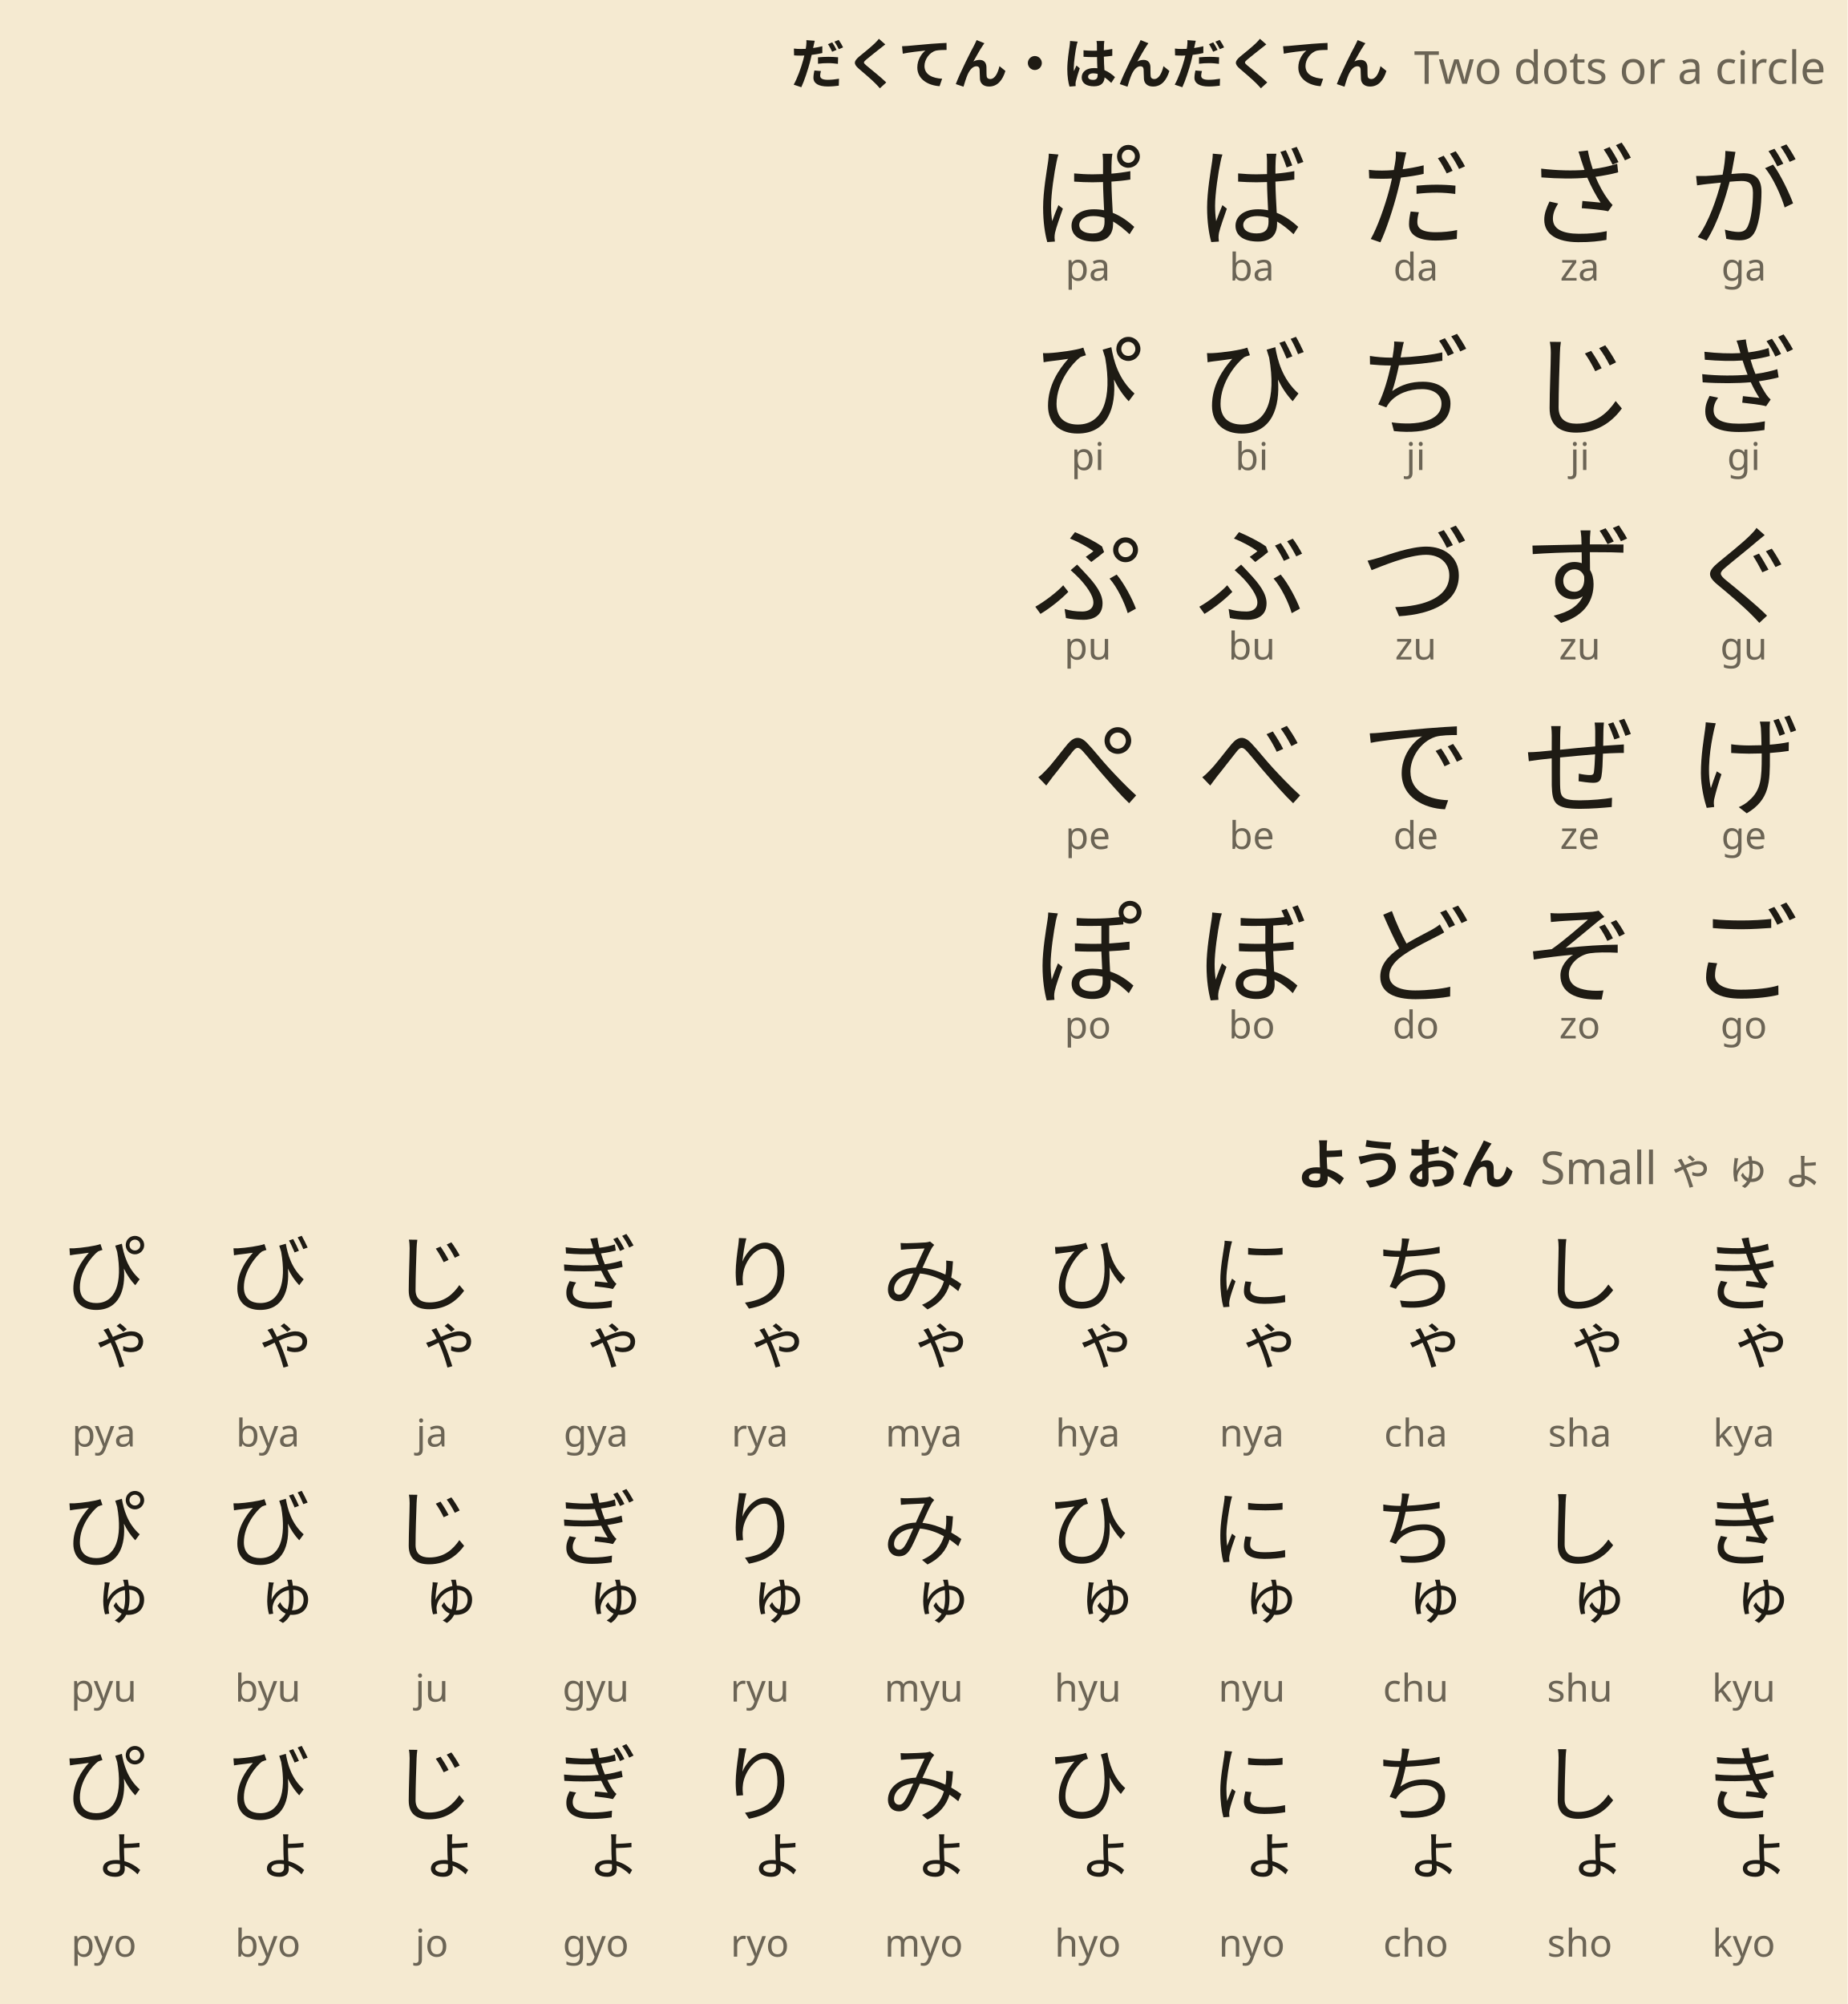
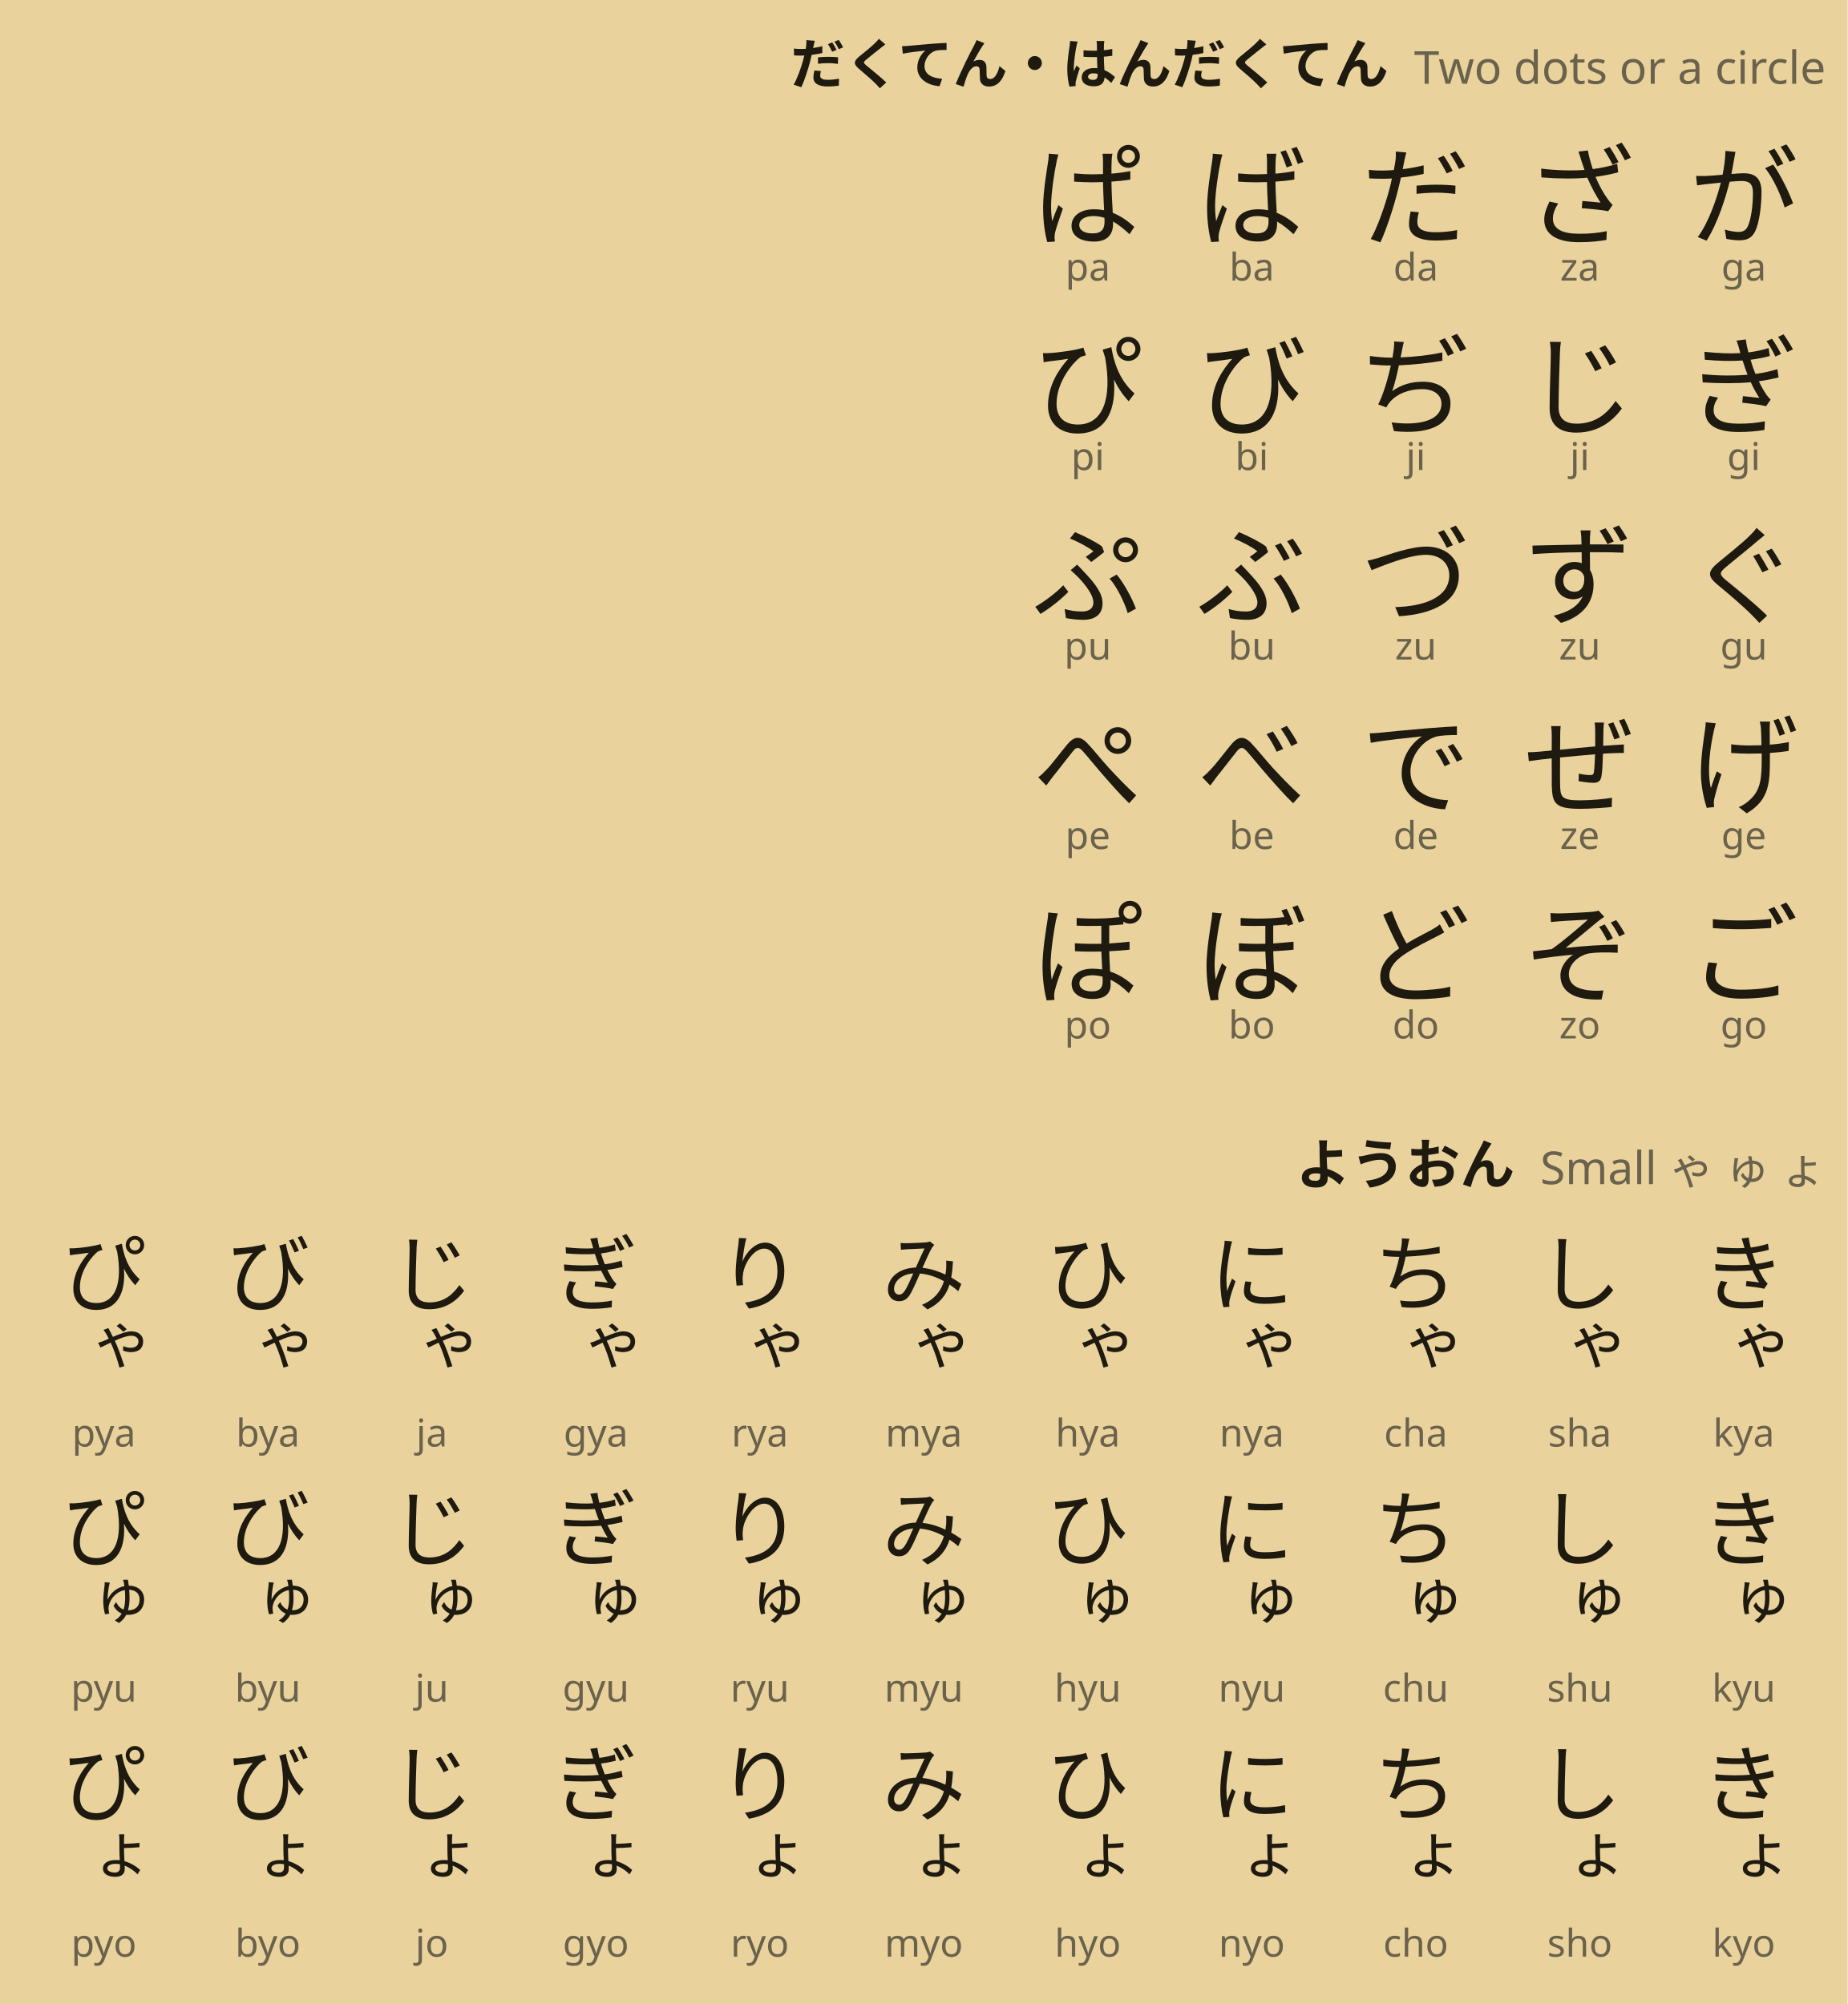
<svg xmlns="http://www.w3.org/2000/svg" viewBox="0 0 507 550" width="507" height="550" role="img" aria-label="Hiragana extras chart">
-   <rect width="100%" height="100%" fill="#f5ead1" />
+   <rect width="100%" height="100%" fill="#e9d29b" />
  <g font-family="'UD Digi Kyokasho N-R','UD Digi Kyokasho NP-R','UD Digi Kyokasho NK-R','HGP教科書体','YuKyokasho Yoko',YuKyokasho,'Hiragino Sans','Hiragino Kaku Gothic ProN','Yu Gothic',YuGothic,Meiryo,sans-serif">
-     <text x="501.0" y="23.0" text-anchor="end" font-size="15" font-weight="700" fill="#1e1b14">だくてん・はんだくてん<tspan font-family="Calibri,Carlito,'Segoe UI',Tahoma,Verdana,sans-serif" font-size="12.5" font-weight="400" fill="#6b6455" dx="7">Two dots or a circle</tspan>
+     <text x="501.0" y="23.0" text-anchor="end" font-size="15" font-weight="700" fill="#1e1a10">だくてん・はんだくてん<tspan font-family="Calibri,Carlito,'Segoe UI',Tahoma,Verdana,sans-serif" font-size="12.5" font-weight="400" fill="#6a624c" dx="7">Two dots or a circle</tspan>
    </text>
-     <text x="478.5" y="65.0" text-anchor="middle" font-size="30" fill="#1e1b14">が</text>
-     <text x="478.5" y="77.0" text-anchor="middle" font-family="Calibri,Carlito,'Segoe UI',Tahoma,Verdana,sans-serif" font-size="10.5" fill="#6b6455">ga</text>
-     <text x="478.5" y="117.0" text-anchor="middle" font-size="30" fill="#1e1b14">ぎ</text>
-     <text x="478.5" y="129.0" text-anchor="middle" font-family="Calibri,Carlito,'Segoe UI',Tahoma,Verdana,sans-serif" font-size="10.5" fill="#6b6455">gi</text>
-     <text x="478.5" y="169.0" text-anchor="middle" font-size="30" fill="#1e1b14">ぐ</text>
-     <text x="478.5" y="181.0" text-anchor="middle" font-family="Calibri,Carlito,'Segoe UI',Tahoma,Verdana,sans-serif" font-size="10.5" fill="#6b6455">gu</text>
-     <text x="478.5" y="221.0" text-anchor="middle" font-size="30" fill="#1e1b14">げ</text>
-     <text x="478.5" y="233.0" text-anchor="middle" font-family="Calibri,Carlito,'Segoe UI',Tahoma,Verdana,sans-serif" font-size="10.5" fill="#6b6455">ge</text>
-     <text x="478.5" y="273.0" text-anchor="middle" font-size="30" fill="#1e1b14">ご</text>
-     <text x="478.5" y="285.0" text-anchor="middle" font-family="Calibri,Carlito,'Segoe UI',Tahoma,Verdana,sans-serif" font-size="10.5" fill="#6b6455">go</text>
-     <text x="433.5" y="65.0" text-anchor="middle" font-size="30" fill="#1e1b14">ざ</text>
-     <text x="433.5" y="77.0" text-anchor="middle" font-family="Calibri,Carlito,'Segoe UI',Tahoma,Verdana,sans-serif" font-size="10.5" fill="#6b6455">za</text>
-     <text x="433.5" y="117.0" text-anchor="middle" font-size="30" fill="#1e1b14">じ</text>
-     <text x="433.5" y="129.0" text-anchor="middle" font-family="Calibri,Carlito,'Segoe UI',Tahoma,Verdana,sans-serif" font-size="10.5" fill="#6b6455">ji</text>
-     <text x="433.5" y="169.0" text-anchor="middle" font-size="30" fill="#1e1b14">ず</text>
-     <text x="433.5" y="181.0" text-anchor="middle" font-family="Calibri,Carlito,'Segoe UI',Tahoma,Verdana,sans-serif" font-size="10.5" fill="#6b6455">zu</text>
-     <text x="433.5" y="221.0" text-anchor="middle" font-size="30" fill="#1e1b14">ぜ</text>
-     <text x="433.5" y="233.0" text-anchor="middle" font-family="Calibri,Carlito,'Segoe UI',Tahoma,Verdana,sans-serif" font-size="10.5" fill="#6b6455">ze</text>
-     <text x="433.5" y="273.0" text-anchor="middle" font-size="30" fill="#1e1b14">ぞ</text>
-     <text x="433.5" y="285.0" text-anchor="middle" font-family="Calibri,Carlito,'Segoe UI',Tahoma,Verdana,sans-serif" font-size="10.5" fill="#6b6455">zo</text>
-     <text x="388.5" y="65.0" text-anchor="middle" font-size="30" fill="#1e1b14">だ</text>
-     <text x="388.5" y="77.0" text-anchor="middle" font-family="Calibri,Carlito,'Segoe UI',Tahoma,Verdana,sans-serif" font-size="10.5" fill="#6b6455">da</text>
-     <text x="388.5" y="117.0" text-anchor="middle" font-size="30" fill="#1e1b14">ぢ</text>
-     <text x="388.5" y="129.0" text-anchor="middle" font-family="Calibri,Carlito,'Segoe UI',Tahoma,Verdana,sans-serif" font-size="10.5" fill="#6b6455">ji</text>
-     <text x="388.5" y="169.0" text-anchor="middle" font-size="30" fill="#1e1b14">づ</text>
-     <text x="388.5" y="181.0" text-anchor="middle" font-family="Calibri,Carlito,'Segoe UI',Tahoma,Verdana,sans-serif" font-size="10.5" fill="#6b6455">zu</text>
-     <text x="388.5" y="221.0" text-anchor="middle" font-size="30" fill="#1e1b14">で</text>
-     <text x="388.5" y="233.0" text-anchor="middle" font-family="Calibri,Carlito,'Segoe UI',Tahoma,Verdana,sans-serif" font-size="10.5" fill="#6b6455">de</text>
-     <text x="388.5" y="273.0" text-anchor="middle" font-size="30" fill="#1e1b14">ど</text>
-     <text x="388.5" y="285.0" text-anchor="middle" font-family="Calibri,Carlito,'Segoe UI',Tahoma,Verdana,sans-serif" font-size="10.5" fill="#6b6455">do</text>
-     <text x="343.5" y="65.0" text-anchor="middle" font-size="30" fill="#1e1b14">ば</text>
-     <text x="343.5" y="77.0" text-anchor="middle" font-family="Calibri,Carlito,'Segoe UI',Tahoma,Verdana,sans-serif" font-size="10.5" fill="#6b6455">ba</text>
-     <text x="343.5" y="117.0" text-anchor="middle" font-size="30" fill="#1e1b14">び</text>
-     <text x="343.5" y="129.0" text-anchor="middle" font-family="Calibri,Carlito,'Segoe UI',Tahoma,Verdana,sans-serif" font-size="10.5" fill="#6b6455">bi</text>
-     <text x="343.5" y="169.0" text-anchor="middle" font-size="30" fill="#1e1b14">ぶ</text>
-     <text x="343.5" y="181.0" text-anchor="middle" font-family="Calibri,Carlito,'Segoe UI',Tahoma,Verdana,sans-serif" font-size="10.5" fill="#6b6455">bu</text>
-     <text x="343.5" y="221.0" text-anchor="middle" font-size="30" fill="#1e1b14">べ</text>
-     <text x="343.5" y="233.0" text-anchor="middle" font-family="Calibri,Carlito,'Segoe UI',Tahoma,Verdana,sans-serif" font-size="10.5" fill="#6b6455">be</text>
-     <text x="343.5" y="273.0" text-anchor="middle" font-size="30" fill="#1e1b14">ぼ</text>
-     <text x="343.5" y="285.0" text-anchor="middle" font-family="Calibri,Carlito,'Segoe UI',Tahoma,Verdana,sans-serif" font-size="10.5" fill="#6b6455">bo</text>
-     <text x="298.5" y="65.0" text-anchor="middle" font-size="30" fill="#1e1b14">ぱ</text>
-     <text x="298.5" y="77.0" text-anchor="middle" font-family="Calibri,Carlito,'Segoe UI',Tahoma,Verdana,sans-serif" font-size="10.5" fill="#6b6455">pa</text>
-     <text x="298.5" y="117.0" text-anchor="middle" font-size="30" fill="#1e1b14">ぴ</text>
-     <text x="298.5" y="129.0" text-anchor="middle" font-family="Calibri,Carlito,'Segoe UI',Tahoma,Verdana,sans-serif" font-size="10.5" fill="#6b6455">pi</text>
-     <text x="298.5" y="169.0" text-anchor="middle" font-size="30" fill="#1e1b14">ぷ</text>
-     <text x="298.5" y="181.0" text-anchor="middle" font-family="Calibri,Carlito,'Segoe UI',Tahoma,Verdana,sans-serif" font-size="10.5" fill="#6b6455">pu</text>
-     <text x="298.5" y="221.0" text-anchor="middle" font-size="30" fill="#1e1b14">ぺ</text>
-     <text x="298.5" y="233.0" text-anchor="middle" font-family="Calibri,Carlito,'Segoe UI',Tahoma,Verdana,sans-serif" font-size="10.5" fill="#6b6455">pe</text>
-     <text x="298.5" y="273.0" text-anchor="middle" font-size="30" fill="#1e1b14">ぽ</text>
-     <text x="298.5" y="285.0" text-anchor="middle" font-family="Calibri,Carlito,'Segoe UI',Tahoma,Verdana,sans-serif" font-size="10.5" fill="#6b6455">po</text>
-     <text x="501.0" y="325.0" text-anchor="end" font-size="15" font-weight="700" fill="#1e1b14">ようおん<tspan font-family="Calibri,Carlito,'Segoe UI',Tahoma,Verdana,sans-serif" font-size="12.5" font-weight="400" fill="#6b6455" dx="7">Small ゃ ゅ ょ</tspan>
+     <text x="478.5" y="65.0" text-anchor="middle" font-size="30" fill="#1e1a10">が</text>
+     <text x="478.5" y="77.0" text-anchor="middle" font-family="Calibri,Carlito,'Segoe UI',Tahoma,Verdana,sans-serif" font-size="10.5" fill="#6a624c">ga</text>
+     <text x="478.5" y="117.0" text-anchor="middle" font-size="30" fill="#1e1a10">ぎ</text>
+     <text x="478.5" y="129.0" text-anchor="middle" font-family="Calibri,Carlito,'Segoe UI',Tahoma,Verdana,sans-serif" font-size="10.5" fill="#6a624c">gi</text>
+     <text x="478.5" y="169.0" text-anchor="middle" font-size="30" fill="#1e1a10">ぐ</text>
+     <text x="478.5" y="181.0" text-anchor="middle" font-family="Calibri,Carlito,'Segoe UI',Tahoma,Verdana,sans-serif" font-size="10.5" fill="#6a624c">gu</text>
+     <text x="478.5" y="221.0" text-anchor="middle" font-size="30" fill="#1e1a10">げ</text>
+     <text x="478.5" y="233.0" text-anchor="middle" font-family="Calibri,Carlito,'Segoe UI',Tahoma,Verdana,sans-serif" font-size="10.5" fill="#6a624c">ge</text>
+     <text x="478.5" y="273.0" text-anchor="middle" font-size="30" fill="#1e1a10">ご</text>
+     <text x="478.5" y="285.0" text-anchor="middle" font-family="Calibri,Carlito,'Segoe UI',Tahoma,Verdana,sans-serif" font-size="10.5" fill="#6a624c">go</text>
+     <text x="433.5" y="65.0" text-anchor="middle" font-size="30" fill="#1e1a10">ざ</text>
+     <text x="433.5" y="77.0" text-anchor="middle" font-family="Calibri,Carlito,'Segoe UI',Tahoma,Verdana,sans-serif" font-size="10.5" fill="#6a624c">za</text>
+     <text x="433.5" y="117.0" text-anchor="middle" font-size="30" fill="#1e1a10">じ</text>
+     <text x="433.5" y="129.0" text-anchor="middle" font-family="Calibri,Carlito,'Segoe UI',Tahoma,Verdana,sans-serif" font-size="10.5" fill="#6a624c">ji</text>
+     <text x="433.5" y="169.0" text-anchor="middle" font-size="30" fill="#1e1a10">ず</text>
+     <text x="433.5" y="181.0" text-anchor="middle" font-family="Calibri,Carlito,'Segoe UI',Tahoma,Verdana,sans-serif" font-size="10.5" fill="#6a624c">zu</text>
+     <text x="433.5" y="221.0" text-anchor="middle" font-size="30" fill="#1e1a10">ぜ</text>
+     <text x="433.5" y="233.0" text-anchor="middle" font-family="Calibri,Carlito,'Segoe UI',Tahoma,Verdana,sans-serif" font-size="10.5" fill="#6a624c">ze</text>
+     <text x="433.5" y="273.0" text-anchor="middle" font-size="30" fill="#1e1a10">ぞ</text>
+     <text x="433.5" y="285.0" text-anchor="middle" font-family="Calibri,Carlito,'Segoe UI',Tahoma,Verdana,sans-serif" font-size="10.5" fill="#6a624c">zo</text>
+     <text x="388.5" y="65.0" text-anchor="middle" font-size="30" fill="#1e1a10">だ</text>
+     <text x="388.5" y="77.0" text-anchor="middle" font-family="Calibri,Carlito,'Segoe UI',Tahoma,Verdana,sans-serif" font-size="10.5" fill="#6a624c">da</text>
+     <text x="388.5" y="117.0" text-anchor="middle" font-size="30" fill="#1e1a10">ぢ</text>
+     <text x="388.5" y="129.0" text-anchor="middle" font-family="Calibri,Carlito,'Segoe UI',Tahoma,Verdana,sans-serif" font-size="10.5" fill="#6a624c">ji</text>
+     <text x="388.5" y="169.0" text-anchor="middle" font-size="30" fill="#1e1a10">づ</text>
+     <text x="388.5" y="181.0" text-anchor="middle" font-family="Calibri,Carlito,'Segoe UI',Tahoma,Verdana,sans-serif" font-size="10.5" fill="#6a624c">zu</text>
+     <text x="388.5" y="221.0" text-anchor="middle" font-size="30" fill="#1e1a10">で</text>
+     <text x="388.5" y="233.0" text-anchor="middle" font-family="Calibri,Carlito,'Segoe UI',Tahoma,Verdana,sans-serif" font-size="10.5" fill="#6a624c">de</text>
+     <text x="388.5" y="273.0" text-anchor="middle" font-size="30" fill="#1e1a10">ど</text>
+     <text x="388.5" y="285.0" text-anchor="middle" font-family="Calibri,Carlito,'Segoe UI',Tahoma,Verdana,sans-serif" font-size="10.5" fill="#6a624c">do</text>
+     <text x="343.5" y="65.0" text-anchor="middle" font-size="30" fill="#1e1a10">ば</text>
+     <text x="343.5" y="77.0" text-anchor="middle" font-family="Calibri,Carlito,'Segoe UI',Tahoma,Verdana,sans-serif" font-size="10.5" fill="#6a624c">ba</text>
+     <text x="343.5" y="117.0" text-anchor="middle" font-size="30" fill="#1e1a10">び</text>
+     <text x="343.5" y="129.0" text-anchor="middle" font-family="Calibri,Carlito,'Segoe UI',Tahoma,Verdana,sans-serif" font-size="10.5" fill="#6a624c">bi</text>
+     <text x="343.5" y="169.0" text-anchor="middle" font-size="30" fill="#1e1a10">ぶ</text>
+     <text x="343.5" y="181.0" text-anchor="middle" font-family="Calibri,Carlito,'Segoe UI',Tahoma,Verdana,sans-serif" font-size="10.5" fill="#6a624c">bu</text>
+     <text x="343.5" y="221.0" text-anchor="middle" font-size="30" fill="#1e1a10">べ</text>
+     <text x="343.5" y="233.0" text-anchor="middle" font-family="Calibri,Carlito,'Segoe UI',Tahoma,Verdana,sans-serif" font-size="10.5" fill="#6a624c">be</text>
+     <text x="343.5" y="273.0" text-anchor="middle" font-size="30" fill="#1e1a10">ぼ</text>
+     <text x="343.5" y="285.0" text-anchor="middle" font-family="Calibri,Carlito,'Segoe UI',Tahoma,Verdana,sans-serif" font-size="10.5" fill="#6a624c">bo</text>
+     <text x="298.5" y="65.0" text-anchor="middle" font-size="30" fill="#1e1a10">ぱ</text>
+     <text x="298.5" y="77.0" text-anchor="middle" font-family="Calibri,Carlito,'Segoe UI',Tahoma,Verdana,sans-serif" font-size="10.5" fill="#6a624c">pa</text>
+     <text x="298.5" y="117.0" text-anchor="middle" font-size="30" fill="#1e1a10">ぴ</text>
+     <text x="298.5" y="129.0" text-anchor="middle" font-family="Calibri,Carlito,'Segoe UI',Tahoma,Verdana,sans-serif" font-size="10.5" fill="#6a624c">pi</text>
+     <text x="298.5" y="169.0" text-anchor="middle" font-size="30" fill="#1e1a10">ぷ</text>
+     <text x="298.5" y="181.0" text-anchor="middle" font-family="Calibri,Carlito,'Segoe UI',Tahoma,Verdana,sans-serif" font-size="10.5" fill="#6a624c">pu</text>
+     <text x="298.5" y="221.0" text-anchor="middle" font-size="30" fill="#1e1a10">ぺ</text>
+     <text x="298.5" y="233.0" text-anchor="middle" font-family="Calibri,Carlito,'Segoe UI',Tahoma,Verdana,sans-serif" font-size="10.5" fill="#6a624c">pe</text>
+     <text x="298.5" y="273.0" text-anchor="middle" font-size="30" fill="#1e1a10">ぽ</text>
+     <text x="298.5" y="285.0" text-anchor="middle" font-family="Calibri,Carlito,'Segoe UI',Tahoma,Verdana,sans-serif" font-size="10.5" fill="#6a624c">po</text>
+     <text x="501.0" y="325.0" text-anchor="end" font-size="15" font-weight="700" fill="#1e1a10">ようおん<tspan font-family="Calibri,Carlito,'Segoe UI',Tahoma,Verdana,sans-serif" font-size="12.5" font-weight="400" fill="#6a624c" dx="7">Small ゃ ゅ ょ</tspan>
    </text>
-     <text x="478.5" y="358.0" text-anchor="middle" font-size="23" fill="#1e1b14">き</text>
-     <text x="483.5" y="374.0" text-anchor="middle" font-size="17" fill="#1e1b14">ゃ</text>
-     <text x="478.5" y="397.0" text-anchor="middle" font-family="Calibri,Carlito,'Segoe UI',Tahoma,Verdana,sans-serif" font-size="10.5" fill="#6b6455">kya</text>
-     <text x="478.5" y="428.0" text-anchor="middle" font-size="23" fill="#1e1b14">き</text>
-     <text x="483.5" y="444.0" text-anchor="middle" font-size="17" fill="#1e1b14">ゅ</text>
-     <text x="478.5" y="467.0" text-anchor="middle" font-family="Calibri,Carlito,'Segoe UI',Tahoma,Verdana,sans-serif" font-size="10.5" fill="#6b6455">kyu</text>
-     <text x="478.5" y="498.0" text-anchor="middle" font-size="23" fill="#1e1b14">き</text>
-     <text x="483.5" y="514.0" text-anchor="middle" font-size="17" fill="#1e1b14">ょ</text>
-     <text x="478.5" y="537.0" text-anchor="middle" font-family="Calibri,Carlito,'Segoe UI',Tahoma,Verdana,sans-serif" font-size="10.5" fill="#6b6455">kyo</text>
-     <text x="433.5" y="358.0" text-anchor="middle" font-size="23" fill="#1e1b14">し</text>
-     <text x="438.5" y="374.0" text-anchor="middle" font-size="17" fill="#1e1b14">ゃ</text>
-     <text x="433.5" y="397.0" text-anchor="middle" font-family="Calibri,Carlito,'Segoe UI',Tahoma,Verdana,sans-serif" font-size="10.5" fill="#6b6455">sha</text>
-     <text x="433.5" y="428.0" text-anchor="middle" font-size="23" fill="#1e1b14">し</text>
-     <text x="438.5" y="444.0" text-anchor="middle" font-size="17" fill="#1e1b14">ゅ</text>
-     <text x="433.5" y="467.0" text-anchor="middle" font-family="Calibri,Carlito,'Segoe UI',Tahoma,Verdana,sans-serif" font-size="10.5" fill="#6b6455">shu</text>
-     <text x="433.5" y="498.0" text-anchor="middle" font-size="23" fill="#1e1b14">し</text>
-     <text x="438.5" y="514.0" text-anchor="middle" font-size="17" fill="#1e1b14">ょ</text>
-     <text x="433.5" y="537.0" text-anchor="middle" font-family="Calibri,Carlito,'Segoe UI',Tahoma,Verdana,sans-serif" font-size="10.5" fill="#6b6455">sho</text>
-     <text x="388.5" y="358.0" text-anchor="middle" font-size="23" fill="#1e1b14">ち</text>
-     <text x="393.5" y="374.0" text-anchor="middle" font-size="17" fill="#1e1b14">ゃ</text>
-     <text x="388.5" y="397.0" text-anchor="middle" font-family="Calibri,Carlito,'Segoe UI',Tahoma,Verdana,sans-serif" font-size="10.5" fill="#6b6455">cha</text>
-     <text x="388.5" y="428.0" text-anchor="middle" font-size="23" fill="#1e1b14">ち</text>
-     <text x="393.5" y="444.0" text-anchor="middle" font-size="17" fill="#1e1b14">ゅ</text>
-     <text x="388.5" y="467.0" text-anchor="middle" font-family="Calibri,Carlito,'Segoe UI',Tahoma,Verdana,sans-serif" font-size="10.5" fill="#6b6455">chu</text>
-     <text x="388.5" y="498.0" text-anchor="middle" font-size="23" fill="#1e1b14">ち</text>
-     <text x="393.5" y="514.0" text-anchor="middle" font-size="17" fill="#1e1b14">ょ</text>
-     <text x="388.5" y="537.0" text-anchor="middle" font-family="Calibri,Carlito,'Segoe UI',Tahoma,Verdana,sans-serif" font-size="10.5" fill="#6b6455">cho</text>
-     <text x="343.5" y="358.0" text-anchor="middle" font-size="23" fill="#1e1b14">に</text>
-     <text x="348.5" y="374.0" text-anchor="middle" font-size="17" fill="#1e1b14">ゃ</text>
-     <text x="343.5" y="397.0" text-anchor="middle" font-family="Calibri,Carlito,'Segoe UI',Tahoma,Verdana,sans-serif" font-size="10.5" fill="#6b6455">nya</text>
-     <text x="343.5" y="428.0" text-anchor="middle" font-size="23" fill="#1e1b14">に</text>
-     <text x="348.5" y="444.0" text-anchor="middle" font-size="17" fill="#1e1b14">ゅ</text>
-     <text x="343.5" y="467.0" text-anchor="middle" font-family="Calibri,Carlito,'Segoe UI',Tahoma,Verdana,sans-serif" font-size="10.5" fill="#6b6455">nyu</text>
-     <text x="343.5" y="498.0" text-anchor="middle" font-size="23" fill="#1e1b14">に</text>
-     <text x="348.5" y="514.0" text-anchor="middle" font-size="17" fill="#1e1b14">ょ</text>
-     <text x="343.5" y="537.0" text-anchor="middle" font-family="Calibri,Carlito,'Segoe UI',Tahoma,Verdana,sans-serif" font-size="10.5" fill="#6b6455">nyo</text>
-     <text x="298.5" y="358.0" text-anchor="middle" font-size="23" fill="#1e1b14">ひ</text>
-     <text x="303.5" y="374.0" text-anchor="middle" font-size="17" fill="#1e1b14">ゃ</text>
-     <text x="298.5" y="397.0" text-anchor="middle" font-family="Calibri,Carlito,'Segoe UI',Tahoma,Verdana,sans-serif" font-size="10.5" fill="#6b6455">hya</text>
-     <text x="298.5" y="428.0" text-anchor="middle" font-size="23" fill="#1e1b14">ひ</text>
-     <text x="303.5" y="444.0" text-anchor="middle" font-size="17" fill="#1e1b14">ゅ</text>
-     <text x="298.5" y="467.0" text-anchor="middle" font-family="Calibri,Carlito,'Segoe UI',Tahoma,Verdana,sans-serif" font-size="10.5" fill="#6b6455">hyu</text>
-     <text x="298.5" y="498.0" text-anchor="middle" font-size="23" fill="#1e1b14">ひ</text>
-     <text x="303.5" y="514.0" text-anchor="middle" font-size="17" fill="#1e1b14">ょ</text>
-     <text x="298.5" y="537.0" text-anchor="middle" font-family="Calibri,Carlito,'Segoe UI',Tahoma,Verdana,sans-serif" font-size="10.5" fill="#6b6455">hyo</text>
-     <text x="253.5" y="358.0" text-anchor="middle" font-size="23" fill="#1e1b14">み</text>
-     <text x="258.5" y="374.0" text-anchor="middle" font-size="17" fill="#1e1b14">ゃ</text>
-     <text x="253.5" y="397.0" text-anchor="middle" font-family="Calibri,Carlito,'Segoe UI',Tahoma,Verdana,sans-serif" font-size="10.5" fill="#6b6455">mya</text>
-     <text x="253.5" y="428.0" text-anchor="middle" font-size="23" fill="#1e1b14">み</text>
-     <text x="258.5" y="444.0" text-anchor="middle" font-size="17" fill="#1e1b14">ゅ</text>
-     <text x="253.5" y="467.0" text-anchor="middle" font-family="Calibri,Carlito,'Segoe UI',Tahoma,Verdana,sans-serif" font-size="10.5" fill="#6b6455">myu</text>
-     <text x="253.5" y="498.0" text-anchor="middle" font-size="23" fill="#1e1b14">み</text>
-     <text x="258.5" y="514.0" text-anchor="middle" font-size="17" fill="#1e1b14">ょ</text>
-     <text x="253.5" y="537.0" text-anchor="middle" font-family="Calibri,Carlito,'Segoe UI',Tahoma,Verdana,sans-serif" font-size="10.5" fill="#6b6455">myo</text>
-     <text x="208.5" y="358.0" text-anchor="middle" font-size="23" fill="#1e1b14">り</text>
-     <text x="213.5" y="374.0" text-anchor="middle" font-size="17" fill="#1e1b14">ゃ</text>
-     <text x="208.5" y="397.0" text-anchor="middle" font-family="Calibri,Carlito,'Segoe UI',Tahoma,Verdana,sans-serif" font-size="10.5" fill="#6b6455">rya</text>
-     <text x="208.5" y="428.0" text-anchor="middle" font-size="23" fill="#1e1b14">り</text>
-     <text x="213.5" y="444.0" text-anchor="middle" font-size="17" fill="#1e1b14">ゅ</text>
-     <text x="208.5" y="467.0" text-anchor="middle" font-family="Calibri,Carlito,'Segoe UI',Tahoma,Verdana,sans-serif" font-size="10.5" fill="#6b6455">ryu</text>
-     <text x="208.5" y="498.0" text-anchor="middle" font-size="23" fill="#1e1b14">り</text>
-     <text x="213.5" y="514.0" text-anchor="middle" font-size="17" fill="#1e1b14">ょ</text>
-     <text x="208.5" y="537.0" text-anchor="middle" font-family="Calibri,Carlito,'Segoe UI',Tahoma,Verdana,sans-serif" font-size="10.5" fill="#6b6455">ryo</text>
-     <text x="163.5" y="358.0" text-anchor="middle" font-size="23" fill="#1e1b14">ぎ</text>
-     <text x="168.5" y="374.0" text-anchor="middle" font-size="17" fill="#1e1b14">ゃ</text>
-     <text x="163.5" y="397.0" text-anchor="middle" font-family="Calibri,Carlito,'Segoe UI',Tahoma,Verdana,sans-serif" font-size="10.5" fill="#6b6455">gya</text>
-     <text x="163.5" y="428.0" text-anchor="middle" font-size="23" fill="#1e1b14">ぎ</text>
-     <text x="168.5" y="444.0" text-anchor="middle" font-size="17" fill="#1e1b14">ゅ</text>
-     <text x="163.5" y="467.0" text-anchor="middle" font-family="Calibri,Carlito,'Segoe UI',Tahoma,Verdana,sans-serif" font-size="10.5" fill="#6b6455">gyu</text>
-     <text x="163.5" y="498.0" text-anchor="middle" font-size="23" fill="#1e1b14">ぎ</text>
-     <text x="168.5" y="514.0" text-anchor="middle" font-size="17" fill="#1e1b14">ょ</text>
-     <text x="163.5" y="537.0" text-anchor="middle" font-family="Calibri,Carlito,'Segoe UI',Tahoma,Verdana,sans-serif" font-size="10.5" fill="#6b6455">gyo</text>
-     <text x="118.5" y="358.0" text-anchor="middle" font-size="23" fill="#1e1b14">じ</text>
-     <text x="123.5" y="374.0" text-anchor="middle" font-size="17" fill="#1e1b14">ゃ</text>
-     <text x="118.5" y="397.0" text-anchor="middle" font-family="Calibri,Carlito,'Segoe UI',Tahoma,Verdana,sans-serif" font-size="10.5" fill="#6b6455">ja</text>
-     <text x="118.5" y="428.0" text-anchor="middle" font-size="23" fill="#1e1b14">じ</text>
-     <text x="123.5" y="444.0" text-anchor="middle" font-size="17" fill="#1e1b14">ゅ</text>
-     <text x="118.5" y="467.0" text-anchor="middle" font-family="Calibri,Carlito,'Segoe UI',Tahoma,Verdana,sans-serif" font-size="10.5" fill="#6b6455">ju</text>
-     <text x="118.5" y="498.0" text-anchor="middle" font-size="23" fill="#1e1b14">じ</text>
-     <text x="123.5" y="514.0" text-anchor="middle" font-size="17" fill="#1e1b14">ょ</text>
-     <text x="118.5" y="537.0" text-anchor="middle" font-family="Calibri,Carlito,'Segoe UI',Tahoma,Verdana,sans-serif" font-size="10.5" fill="#6b6455">jo</text>
-     <text x="73.5" y="358.0" text-anchor="middle" font-size="23" fill="#1e1b14">び</text>
-     <text x="78.5" y="374.0" text-anchor="middle" font-size="17" fill="#1e1b14">ゃ</text>
-     <text x="73.5" y="397.0" text-anchor="middle" font-family="Calibri,Carlito,'Segoe UI',Tahoma,Verdana,sans-serif" font-size="10.5" fill="#6b6455">bya</text>
-     <text x="73.5" y="428.0" text-anchor="middle" font-size="23" fill="#1e1b14">び</text>
-     <text x="78.5" y="444.0" text-anchor="middle" font-size="17" fill="#1e1b14">ゅ</text>
-     <text x="73.5" y="467.0" text-anchor="middle" font-family="Calibri,Carlito,'Segoe UI',Tahoma,Verdana,sans-serif" font-size="10.5" fill="#6b6455">byu</text>
-     <text x="73.5" y="498.0" text-anchor="middle" font-size="23" fill="#1e1b14">び</text>
-     <text x="78.5" y="514.0" text-anchor="middle" font-size="17" fill="#1e1b14">ょ</text>
-     <text x="73.5" y="537.0" text-anchor="middle" font-family="Calibri,Carlito,'Segoe UI',Tahoma,Verdana,sans-serif" font-size="10.5" fill="#6b6455">byo</text>
-     <text x="28.5" y="358.0" text-anchor="middle" font-size="23" fill="#1e1b14">ぴ</text>
-     <text x="33.5" y="374.0" text-anchor="middle" font-size="17" fill="#1e1b14">ゃ</text>
-     <text x="28.5" y="397.0" text-anchor="middle" font-family="Calibri,Carlito,'Segoe UI',Tahoma,Verdana,sans-serif" font-size="10.5" fill="#6b6455">pya</text>
-     <text x="28.5" y="428.0" text-anchor="middle" font-size="23" fill="#1e1b14">ぴ</text>
-     <text x="33.5" y="444.0" text-anchor="middle" font-size="17" fill="#1e1b14">ゅ</text>
-     <text x="28.5" y="467.0" text-anchor="middle" font-family="Calibri,Carlito,'Segoe UI',Tahoma,Verdana,sans-serif" font-size="10.5" fill="#6b6455">pyu</text>
-     <text x="28.5" y="498.0" text-anchor="middle" font-size="23" fill="#1e1b14">ぴ</text>
-     <text x="33.5" y="514.0" text-anchor="middle" font-size="17" fill="#1e1b14">ょ</text>
-     <text x="28.5" y="537.0" text-anchor="middle" font-family="Calibri,Carlito,'Segoe UI',Tahoma,Verdana,sans-serif" font-size="10.5" fill="#6b6455">pyo</text>
+     <text x="478.5" y="358.0" text-anchor="middle" font-size="23" fill="#1e1a10">き</text>
+     <text x="483.5" y="374.0" text-anchor="middle" font-size="17" fill="#1e1a10">ゃ</text>
+     <text x="478.5" y="397.0" text-anchor="middle" font-family="Calibri,Carlito,'Segoe UI',Tahoma,Verdana,sans-serif" font-size="10.5" fill="#6a624c">kya</text>
+     <text x="478.5" y="428.0" text-anchor="middle" font-size="23" fill="#1e1a10">き</text>
+     <text x="483.5" y="444.0" text-anchor="middle" font-size="17" fill="#1e1a10">ゅ</text>
+     <text x="478.5" y="467.0" text-anchor="middle" font-family="Calibri,Carlito,'Segoe UI',Tahoma,Verdana,sans-serif" font-size="10.5" fill="#6a624c">kyu</text>
+     <text x="478.5" y="498.0" text-anchor="middle" font-size="23" fill="#1e1a10">き</text>
+     <text x="483.5" y="514.0" text-anchor="middle" font-size="17" fill="#1e1a10">ょ</text>
+     <text x="478.5" y="537.0" text-anchor="middle" font-family="Calibri,Carlito,'Segoe UI',Tahoma,Verdana,sans-serif" font-size="10.5" fill="#6a624c">kyo</text>
+     <text x="433.5" y="358.0" text-anchor="middle" font-size="23" fill="#1e1a10">し</text>
+     <text x="438.5" y="374.0" text-anchor="middle" font-size="17" fill="#1e1a10">ゃ</text>
+     <text x="433.5" y="397.0" text-anchor="middle" font-family="Calibri,Carlito,'Segoe UI',Tahoma,Verdana,sans-serif" font-size="10.5" fill="#6a624c">sha</text>
+     <text x="433.5" y="428.0" text-anchor="middle" font-size="23" fill="#1e1a10">し</text>
+     <text x="438.5" y="444.0" text-anchor="middle" font-size="17" fill="#1e1a10">ゅ</text>
+     <text x="433.5" y="467.0" text-anchor="middle" font-family="Calibri,Carlito,'Segoe UI',Tahoma,Verdana,sans-serif" font-size="10.5" fill="#6a624c">shu</text>
+     <text x="433.5" y="498.0" text-anchor="middle" font-size="23" fill="#1e1a10">し</text>
+     <text x="438.5" y="514.0" text-anchor="middle" font-size="17" fill="#1e1a10">ょ</text>
+     <text x="433.5" y="537.0" text-anchor="middle" font-family="Calibri,Carlito,'Segoe UI',Tahoma,Verdana,sans-serif" font-size="10.5" fill="#6a624c">sho</text>
+     <text x="388.5" y="358.0" text-anchor="middle" font-size="23" fill="#1e1a10">ち</text>
+     <text x="393.5" y="374.0" text-anchor="middle" font-size="17" fill="#1e1a10">ゃ</text>
+     <text x="388.5" y="397.0" text-anchor="middle" font-family="Calibri,Carlito,'Segoe UI',Tahoma,Verdana,sans-serif" font-size="10.5" fill="#6a624c">cha</text>
+     <text x="388.5" y="428.0" text-anchor="middle" font-size="23" fill="#1e1a10">ち</text>
+     <text x="393.5" y="444.0" text-anchor="middle" font-size="17" fill="#1e1a10">ゅ</text>
+     <text x="388.5" y="467.0" text-anchor="middle" font-family="Calibri,Carlito,'Segoe UI',Tahoma,Verdana,sans-serif" font-size="10.5" fill="#6a624c">chu</text>
+     <text x="388.5" y="498.0" text-anchor="middle" font-size="23" fill="#1e1a10">ち</text>
+     <text x="393.5" y="514.0" text-anchor="middle" font-size="17" fill="#1e1a10">ょ</text>
+     <text x="388.5" y="537.0" text-anchor="middle" font-family="Calibri,Carlito,'Segoe UI',Tahoma,Verdana,sans-serif" font-size="10.5" fill="#6a624c">cho</text>
+     <text x="343.5" y="358.0" text-anchor="middle" font-size="23" fill="#1e1a10">に</text>
+     <text x="348.5" y="374.0" text-anchor="middle" font-size="17" fill="#1e1a10">ゃ</text>
+     <text x="343.5" y="397.0" text-anchor="middle" font-family="Calibri,Carlito,'Segoe UI',Tahoma,Verdana,sans-serif" font-size="10.5" fill="#6a624c">nya</text>
+     <text x="343.5" y="428.0" text-anchor="middle" font-size="23" fill="#1e1a10">に</text>
+     <text x="348.5" y="444.0" text-anchor="middle" font-size="17" fill="#1e1a10">ゅ</text>
+     <text x="343.5" y="467.0" text-anchor="middle" font-family="Calibri,Carlito,'Segoe UI',Tahoma,Verdana,sans-serif" font-size="10.5" fill="#6a624c">nyu</text>
+     <text x="343.5" y="498.0" text-anchor="middle" font-size="23" fill="#1e1a10">に</text>
+     <text x="348.5" y="514.0" text-anchor="middle" font-size="17" fill="#1e1a10">ょ</text>
+     <text x="343.5" y="537.0" text-anchor="middle" font-family="Calibri,Carlito,'Segoe UI',Tahoma,Verdana,sans-serif" font-size="10.5" fill="#6a624c">nyo</text>
+     <text x="298.5" y="358.0" text-anchor="middle" font-size="23" fill="#1e1a10">ひ</text>
+     <text x="303.5" y="374.0" text-anchor="middle" font-size="17" fill="#1e1a10">ゃ</text>
+     <text x="298.5" y="397.0" text-anchor="middle" font-family="Calibri,Carlito,'Segoe UI',Tahoma,Verdana,sans-serif" font-size="10.5" fill="#6a624c">hya</text>
+     <text x="298.5" y="428.0" text-anchor="middle" font-size="23" fill="#1e1a10">ひ</text>
+     <text x="303.5" y="444.0" text-anchor="middle" font-size="17" fill="#1e1a10">ゅ</text>
+     <text x="298.5" y="467.0" text-anchor="middle" font-family="Calibri,Carlito,'Segoe UI',Tahoma,Verdana,sans-serif" font-size="10.5" fill="#6a624c">hyu</text>
+     <text x="298.5" y="498.0" text-anchor="middle" font-size="23" fill="#1e1a10">ひ</text>
+     <text x="303.5" y="514.0" text-anchor="middle" font-size="17" fill="#1e1a10">ょ</text>
+     <text x="298.5" y="537.0" text-anchor="middle" font-family="Calibri,Carlito,'Segoe UI',Tahoma,Verdana,sans-serif" font-size="10.5" fill="#6a624c">hyo</text>
+     <text x="253.5" y="358.0" text-anchor="middle" font-size="23" fill="#1e1a10">み</text>
+     <text x="258.5" y="374.0" text-anchor="middle" font-size="17" fill="#1e1a10">ゃ</text>
+     <text x="253.5" y="397.0" text-anchor="middle" font-family="Calibri,Carlito,'Segoe UI',Tahoma,Verdana,sans-serif" font-size="10.5" fill="#6a624c">mya</text>
+     <text x="253.5" y="428.0" text-anchor="middle" font-size="23" fill="#1e1a10">み</text>
+     <text x="258.5" y="444.0" text-anchor="middle" font-size="17" fill="#1e1a10">ゅ</text>
+     <text x="253.5" y="467.0" text-anchor="middle" font-family="Calibri,Carlito,'Segoe UI',Tahoma,Verdana,sans-serif" font-size="10.5" fill="#6a624c">myu</text>
+     <text x="253.5" y="498.0" text-anchor="middle" font-size="23" fill="#1e1a10">み</text>
+     <text x="258.5" y="514.0" text-anchor="middle" font-size="17" fill="#1e1a10">ょ</text>
+     <text x="253.5" y="537.0" text-anchor="middle" font-family="Calibri,Carlito,'Segoe UI',Tahoma,Verdana,sans-serif" font-size="10.5" fill="#6a624c">myo</text>
+     <text x="208.5" y="358.0" text-anchor="middle" font-size="23" fill="#1e1a10">り</text>
+     <text x="213.5" y="374.0" text-anchor="middle" font-size="17" fill="#1e1a10">ゃ</text>
+     <text x="208.5" y="397.0" text-anchor="middle" font-family="Calibri,Carlito,'Segoe UI',Tahoma,Verdana,sans-serif" font-size="10.5" fill="#6a624c">rya</text>
+     <text x="208.5" y="428.0" text-anchor="middle" font-size="23" fill="#1e1a10">り</text>
+     <text x="213.5" y="444.0" text-anchor="middle" font-size="17" fill="#1e1a10">ゅ</text>
+     <text x="208.5" y="467.0" text-anchor="middle" font-family="Calibri,Carlito,'Segoe UI',Tahoma,Verdana,sans-serif" font-size="10.5" fill="#6a624c">ryu</text>
+     <text x="208.5" y="498.0" text-anchor="middle" font-size="23" fill="#1e1a10">り</text>
+     <text x="213.5" y="514.0" text-anchor="middle" font-size="17" fill="#1e1a10">ょ</text>
+     <text x="208.5" y="537.0" text-anchor="middle" font-family="Calibri,Carlito,'Segoe UI',Tahoma,Verdana,sans-serif" font-size="10.5" fill="#6a624c">ryo</text>
+     <text x="163.5" y="358.0" text-anchor="middle" font-size="23" fill="#1e1a10">ぎ</text>
+     <text x="168.5" y="374.0" text-anchor="middle" font-size="17" fill="#1e1a10">ゃ</text>
+     <text x="163.5" y="397.0" text-anchor="middle" font-family="Calibri,Carlito,'Segoe UI',Tahoma,Verdana,sans-serif" font-size="10.5" fill="#6a624c">gya</text>
+     <text x="163.5" y="428.0" text-anchor="middle" font-size="23" fill="#1e1a10">ぎ</text>
+     <text x="168.5" y="444.0" text-anchor="middle" font-size="17" fill="#1e1a10">ゅ</text>
+     <text x="163.5" y="467.0" text-anchor="middle" font-family="Calibri,Carlito,'Segoe UI',Tahoma,Verdana,sans-serif" font-size="10.5" fill="#6a624c">gyu</text>
+     <text x="163.5" y="498.0" text-anchor="middle" font-size="23" fill="#1e1a10">ぎ</text>
+     <text x="168.5" y="514.0" text-anchor="middle" font-size="17" fill="#1e1a10">ょ</text>
+     <text x="163.5" y="537.0" text-anchor="middle" font-family="Calibri,Carlito,'Segoe UI',Tahoma,Verdana,sans-serif" font-size="10.5" fill="#6a624c">gyo</text>
+     <text x="118.5" y="358.0" text-anchor="middle" font-size="23" fill="#1e1a10">じ</text>
+     <text x="123.5" y="374.0" text-anchor="middle" font-size="17" fill="#1e1a10">ゃ</text>
+     <text x="118.5" y="397.0" text-anchor="middle" font-family="Calibri,Carlito,'Segoe UI',Tahoma,Verdana,sans-serif" font-size="10.5" fill="#6a624c">ja</text>
+     <text x="118.5" y="428.0" text-anchor="middle" font-size="23" fill="#1e1a10">じ</text>
+     <text x="123.5" y="444.0" text-anchor="middle" font-size="17" fill="#1e1a10">ゅ</text>
+     <text x="118.5" y="467.0" text-anchor="middle" font-family="Calibri,Carlito,'Segoe UI',Tahoma,Verdana,sans-serif" font-size="10.5" fill="#6a624c">ju</text>
+     <text x="118.5" y="498.0" text-anchor="middle" font-size="23" fill="#1e1a10">じ</text>
+     <text x="123.5" y="514.0" text-anchor="middle" font-size="17" fill="#1e1a10">ょ</text>
+     <text x="118.5" y="537.0" text-anchor="middle" font-family="Calibri,Carlito,'Segoe UI',Tahoma,Verdana,sans-serif" font-size="10.5" fill="#6a624c">jo</text>
+     <text x="73.5" y="358.0" text-anchor="middle" font-size="23" fill="#1e1a10">び</text>
+     <text x="78.5" y="374.0" text-anchor="middle" font-size="17" fill="#1e1a10">ゃ</text>
+     <text x="73.5" y="397.0" text-anchor="middle" font-family="Calibri,Carlito,'Segoe UI',Tahoma,Verdana,sans-serif" font-size="10.5" fill="#6a624c">bya</text>
+     <text x="73.5" y="428.0" text-anchor="middle" font-size="23" fill="#1e1a10">び</text>
+     <text x="78.5" y="444.0" text-anchor="middle" font-size="17" fill="#1e1a10">ゅ</text>
+     <text x="73.5" y="467.0" text-anchor="middle" font-family="Calibri,Carlito,'Segoe UI',Tahoma,Verdana,sans-serif" font-size="10.5" fill="#6a624c">byu</text>
+     <text x="73.5" y="498.0" text-anchor="middle" font-size="23" fill="#1e1a10">び</text>
+     <text x="78.5" y="514.0" text-anchor="middle" font-size="17" fill="#1e1a10">ょ</text>
+     <text x="73.5" y="537.0" text-anchor="middle" font-family="Calibri,Carlito,'Segoe UI',Tahoma,Verdana,sans-serif" font-size="10.5" fill="#6a624c">byo</text>
+     <text x="28.5" y="358.0" text-anchor="middle" font-size="23" fill="#1e1a10">ぴ</text>
+     <text x="33.5" y="374.0" text-anchor="middle" font-size="17" fill="#1e1a10">ゃ</text>
+     <text x="28.5" y="397.0" text-anchor="middle" font-family="Calibri,Carlito,'Segoe UI',Tahoma,Verdana,sans-serif" font-size="10.5" fill="#6a624c">pya</text>
+     <text x="28.5" y="428.0" text-anchor="middle" font-size="23" fill="#1e1a10">ぴ</text>
+     <text x="33.5" y="444.0" text-anchor="middle" font-size="17" fill="#1e1a10">ゅ</text>
+     <text x="28.5" y="467.0" text-anchor="middle" font-family="Calibri,Carlito,'Segoe UI',Tahoma,Verdana,sans-serif" font-size="10.5" fill="#6a624c">pyu</text>
+     <text x="28.5" y="498.0" text-anchor="middle" font-size="23" fill="#1e1a10">ぴ</text>
+     <text x="33.5" y="514.0" text-anchor="middle" font-size="17" fill="#1e1a10">ょ</text>
+     <text x="28.5" y="537.0" text-anchor="middle" font-family="Calibri,Carlito,'Segoe UI',Tahoma,Verdana,sans-serif" font-size="10.5" fill="#6a624c">pyo</text>
  </g>
</svg>
